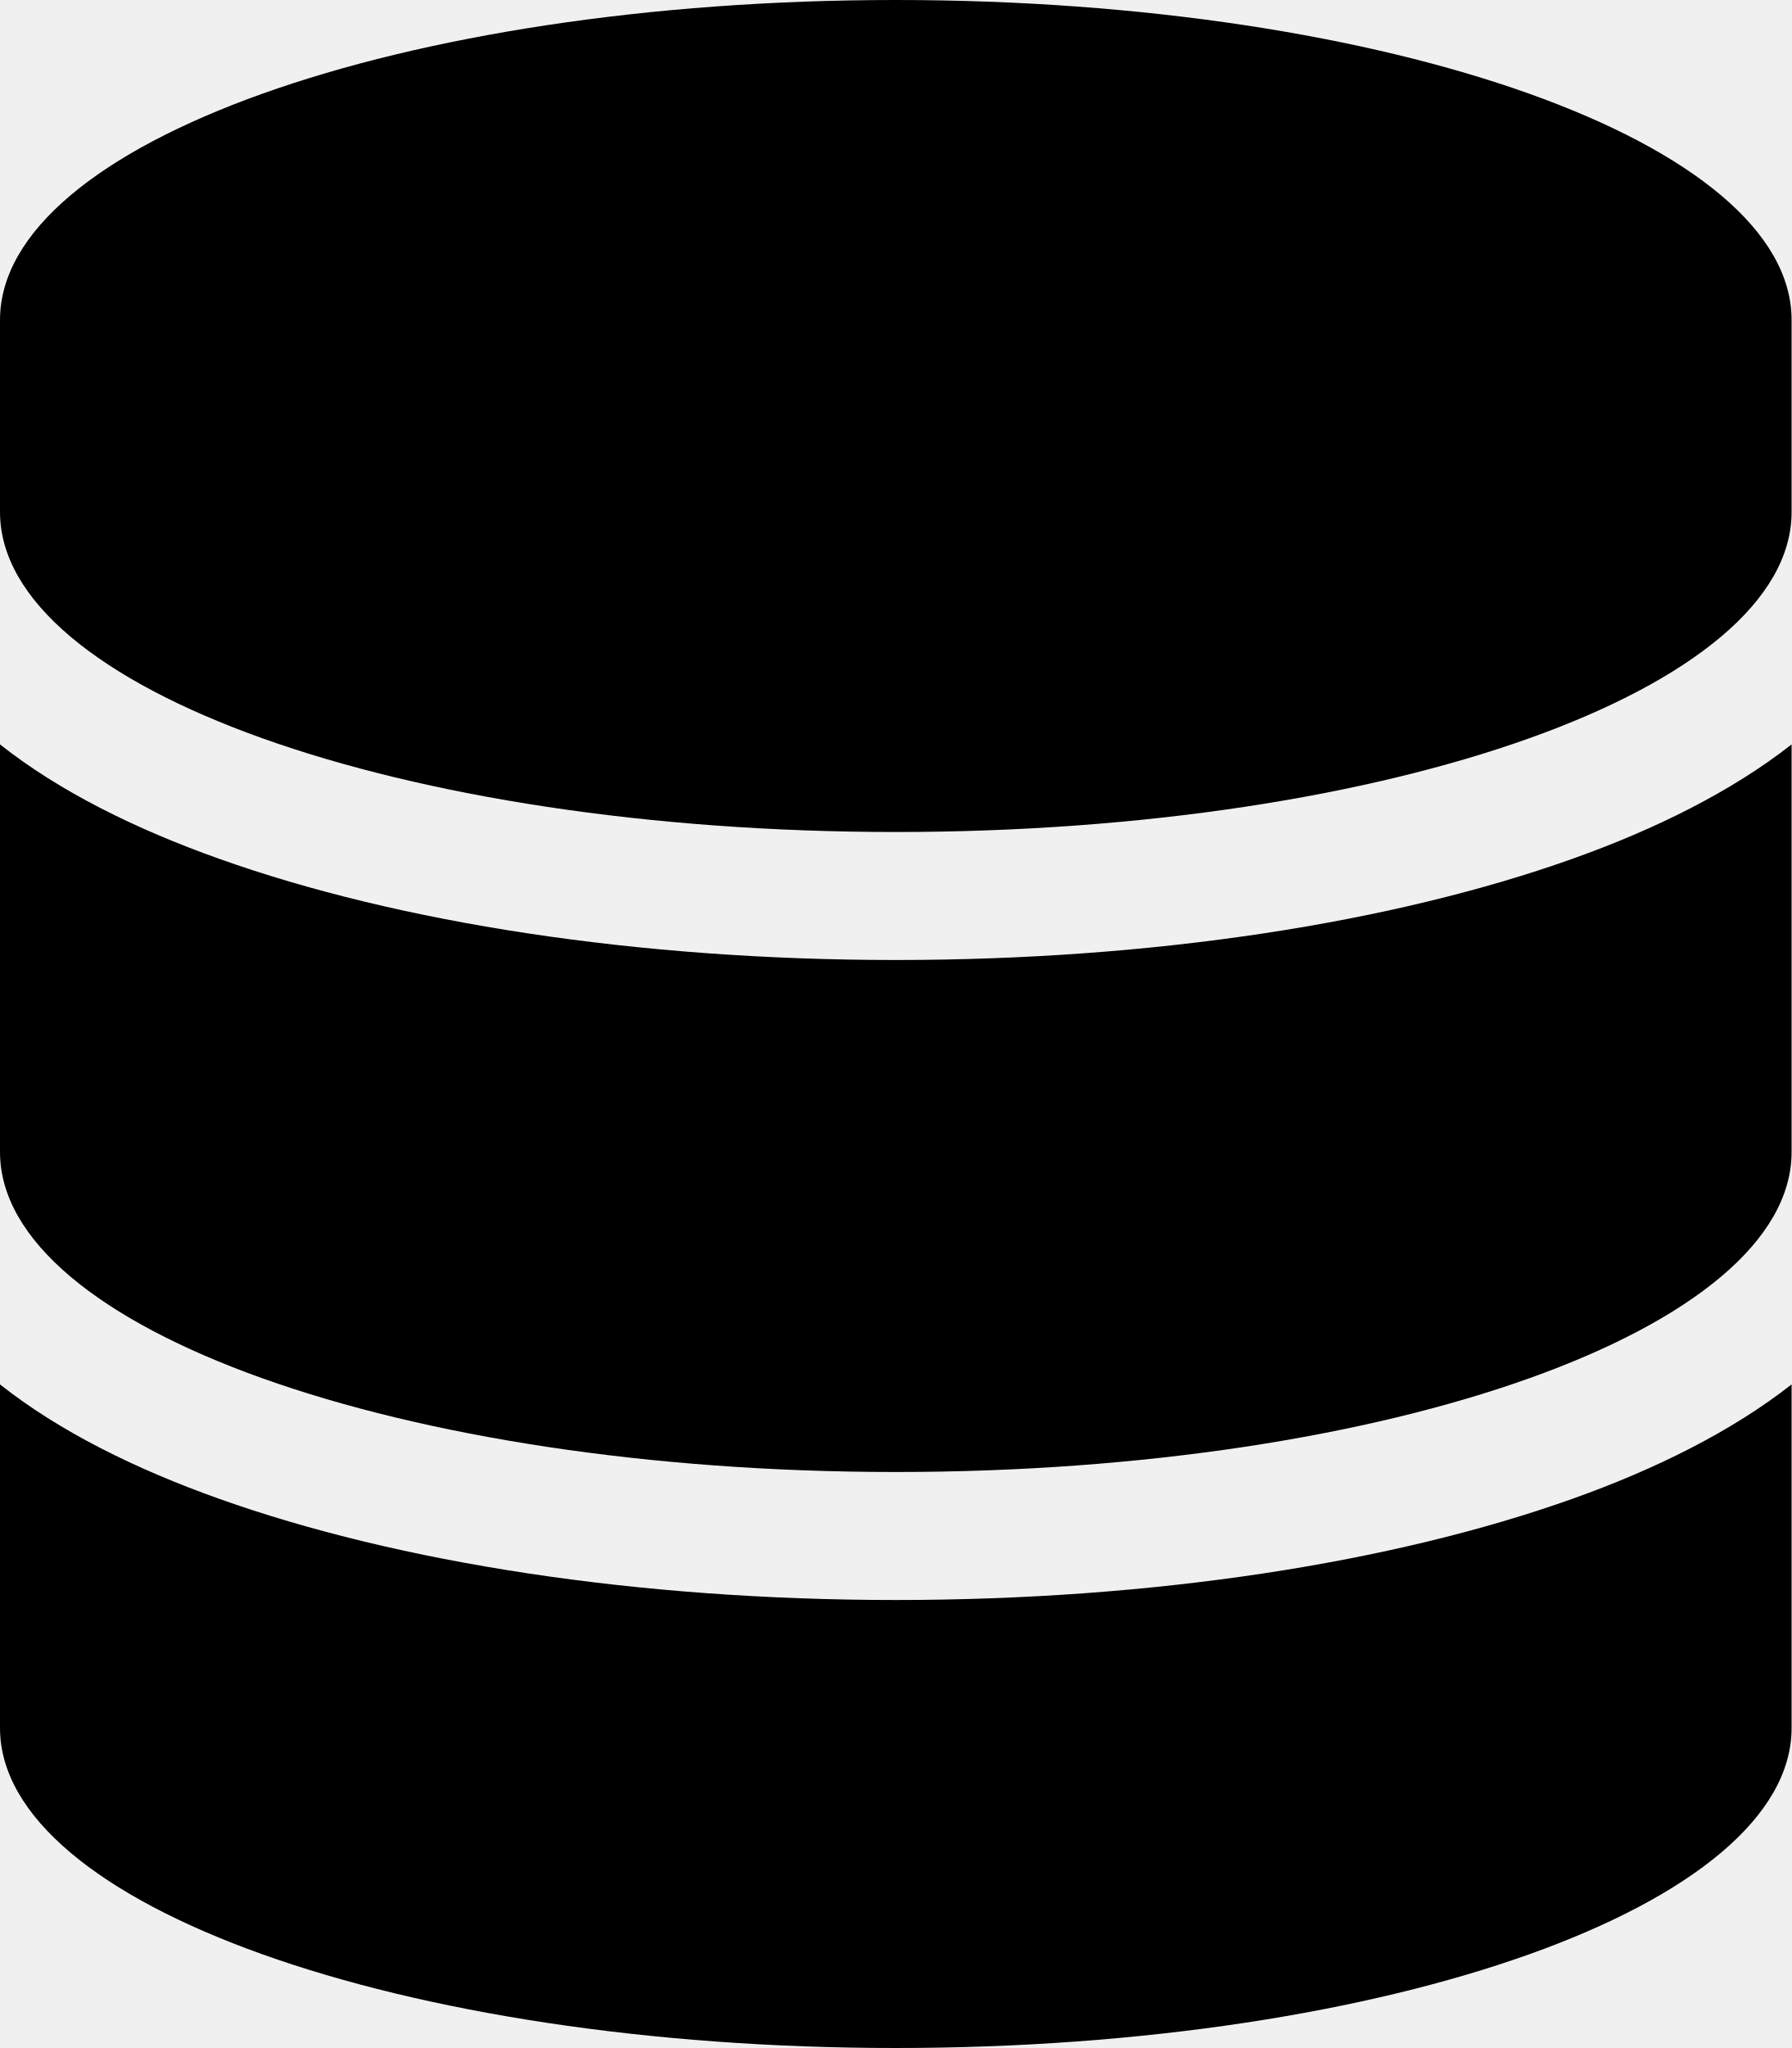
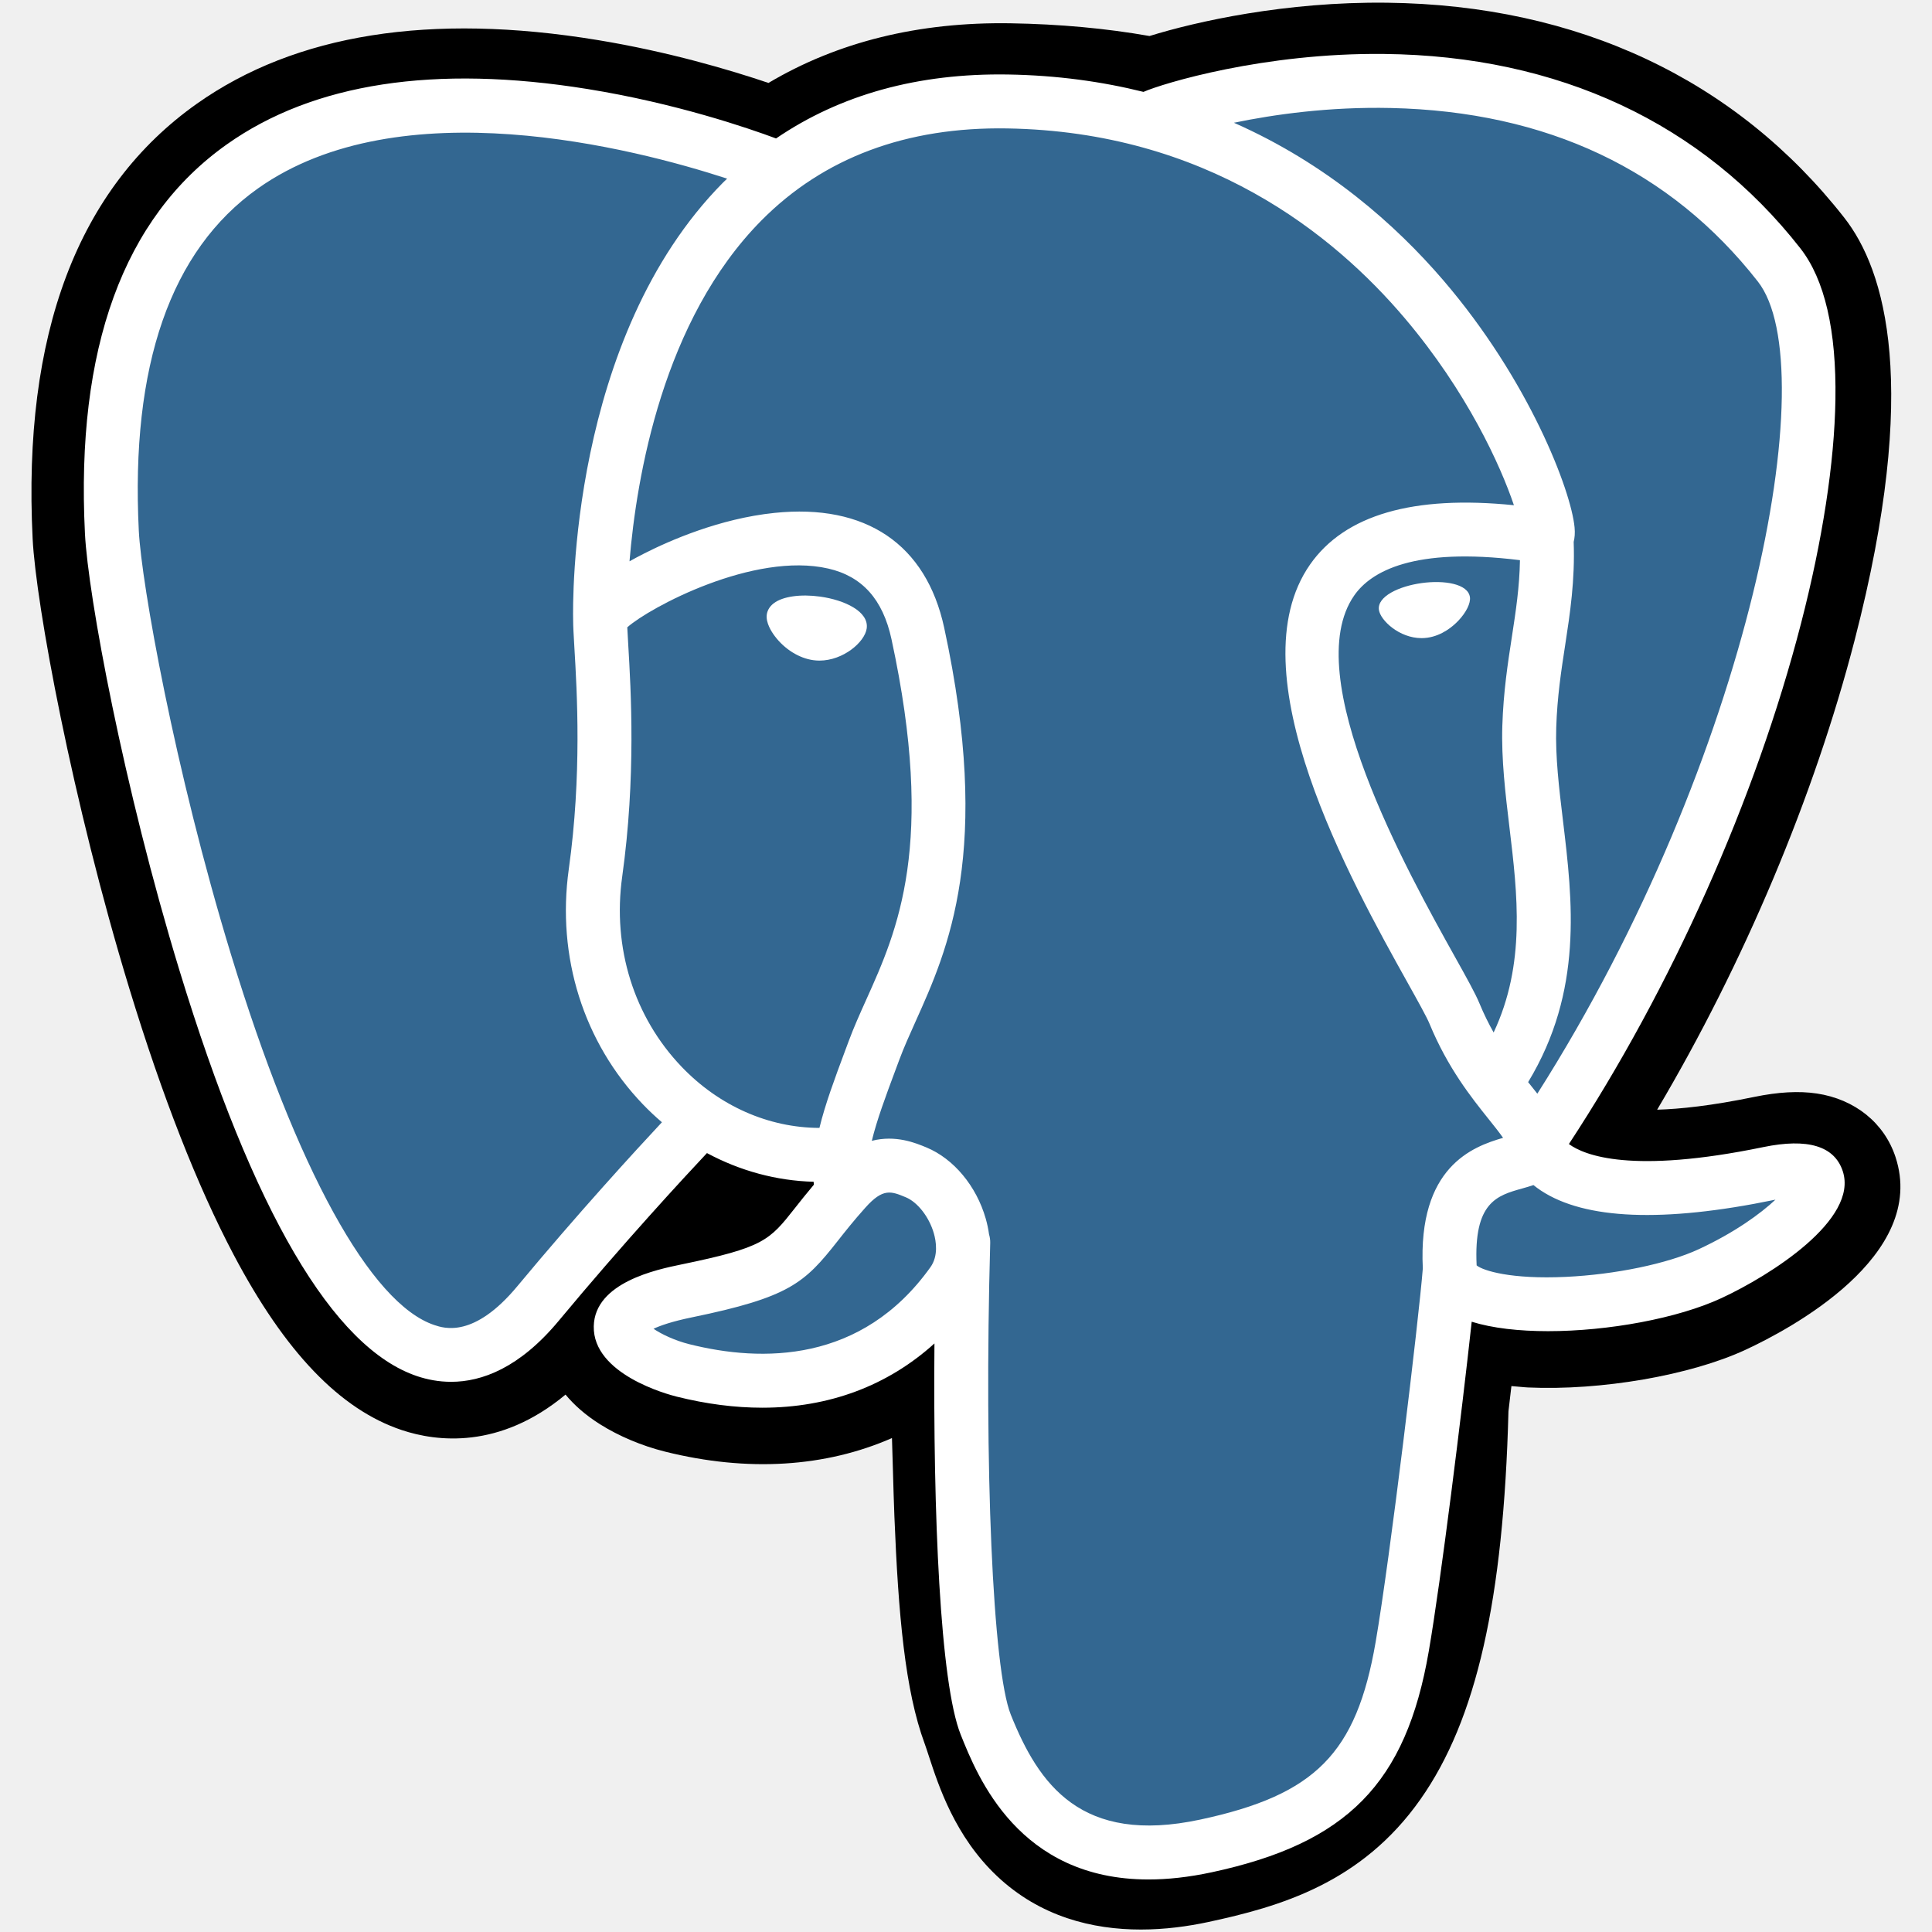
- <svg xmlns="http://www.w3.org/2000/svg" height="1em" viewBox="0 0 448 512">
-   <path d="M448 80v48c0 44.2-100.3 80-224 80S0 172.2 0 128V80C0 35.8 100.3 0 224 0S448 35.8 448 80zM393.2 214.7c20.8-7.4 39.9-16.9 54.8-28.6V288c0 44.2-100.3 80-224 80S0 332.2 0 288V186.1c14.9 11.8 34 21.2 54.8 28.6C99.7 230.7 159.5 240 224 240s124.3-9.3 169.2-25.3zM0 346.1c14.9 11.8 34 21.2 54.8 28.6C99.7 390.7 159.5 400 224 400s124.3-9.3 169.2-25.3c20.8-7.4 39.9-16.9 54.8-28.6V432c0 44.2-100.3 80-224 80S0 476.2 0 432V346.1z" />
+ <svg xmlns="http://www.w3.org/2000/svg" viewBox="-4 0 264 264" version="1.1" preserveAspectRatio="xMidYMid" fill="#000000">
+   <g id="SVGRepo_bgCarrier" stroke-width="0" />
+   <g id="SVGRepo_tracerCarrier" stroke-linecap="round" stroke-linejoin="round" />
+   <g id="SVGRepo_iconCarrier">
+     <g>
+       <path d="M255.008,158.086 C253.473,153.437 249.452,150.199 244.252,149.422 C241.8,149.056 238.992,149.212 235.669,149.897 C229.877,151.092 225.58,151.547 222.444,151.635 C234.281,131.65 243.906,108.86 249.447,87.407 C258.406,52.718 253.619,36.915 248.024,29.767 C233.217,10.848 211.614,0.683 185.552,0.372 C171.649,0.202 159.444,2.947 153.077,4.921 C147.149,3.875 140.775,3.291 134.086,3.183 C121.55,2.983 110.473,5.716 101.008,11.333 C95.767,9.561 87.358,7.063 77.646,5.469 C54.804,1.719 36.394,4.641 22.928,14.154 C6.622,25.672 -0.937,45.684 0.461,73.634 C0.905,82.508 5.869,109.508 13.685,135.114 C18.177,149.832 22.967,162.054 27.922,171.444 C34.949,184.759 42.468,192.6 50.909,195.416 C55.64,196.992 64.236,198.096 73.277,190.567 C74.423,191.954 75.952,193.333 77.981,194.614 C80.558,196.239 83.709,197.567 86.856,198.354 C98.197,201.189 108.82,200.48 117.883,196.506 C117.939,198.118 117.982,199.658 118.018,200.988 C118.079,203.145 118.138,205.26 118.217,207.238 C118.754,220.612 119.664,231.011 122.36,238.287 C122.508,238.688 122.707,239.297 122.917,239.944 C124.262,244.062 126.511,250.956 132.233,256.355 C138.158,261.948 145.325,263.663 151.889,263.663 C155.181,263.663 158.322,263.231 161.077,262.641 C170.897,260.536 182.05,257.33 190.118,245.842 C197.746,234.982 201.454,218.625 202.125,192.851 C202.212,192.123 202.292,191.427 202.369,190.764 C202.422,190.316 202.475,189.859 202.529,189.402 L204.326,189.56 L204.789,189.591 C214.791,190.047 227.021,187.926 234.532,184.437 C240.467,181.683 259.486,171.642 255.008,158.086" fill="#000000"> </path>
+       <path d="M237.906,160.722 C208.166,166.857 206.121,156.788 206.121,156.788 C237.522,110.195 250.648,51.052 239.32,36.577 C208.417,-2.908 154.922,15.766 154.029,16.25 L153.742,16.302 C147.866,15.082 141.291,14.356 133.9,14.235 C120.444,14.014 110.236,17.763 102.49,23.637 C102.49,23.637 7.06,-15.677 11.499,73.081 C12.443,91.963 38.563,215.954 69.717,178.503 C81.104,164.808 92.106,153.229 92.106,153.229 C97.571,156.859 104.113,158.711 110.971,158.046 L111.504,157.594 C111.338,159.294 111.414,160.957 111.717,162.926 C103.691,171.893 106.05,173.467 90.006,176.77 C73.771,180.116 83.308,186.072 89.535,187.629 C97.084,189.517 114.548,192.191 126.348,175.672 L125.878,177.557 C129.022,180.076 131.23,193.94 130.86,206.509 C130.49,219.077 130.243,227.706 132.721,234.446 C135.199,241.186 137.668,256.351 158.76,251.832 C176.383,248.055 185.516,238.268 186.787,221.943 C187.688,210.336 189.729,212.052 189.857,201.675 L191.494,196.763 C193.381,181.03 191.794,175.954 202.651,178.315 L205.29,178.547 C213.282,178.91 223.741,177.261 229.88,174.408 C243.098,168.274 250.938,158.031 237.904,160.722 L237.906,160.722" fill="#336791"> </path>
+       <path d="M108.076,81.525 C105.397,81.152 102.969,81.497 101.741,82.427 C101.05,82.95 100.837,83.556 100.779,83.973 C100.625,85.078 101.4,86.3 101.875,86.93 C103.221,88.714 105.187,89.94 107.133,90.21 C107.415,90.249 107.696,90.268 107.975,90.268 C111.22,90.268 114.171,87.741 114.431,85.876 C114.756,83.54 111.365,81.983 108.076,81.525" fill="#FFFFFF"> </path>
+       <path d="M196.86,81.599 L196.86,81.599 C196.604,79.768 193.346,79.246 190.254,79.676 C187.166,80.106 184.172,81.5 184.422,83.335 C184.623,84.762 187.199,87.198 190.249,87.198 C190.507,87.198 190.767,87.181 191.029,87.144 C193.065,86.862 194.559,85.569 195.268,84.824 C196.35,83.688 196.975,82.422 196.86,81.599" fill="#FFFFFF"> </path>
+       <path d="M247.802,160.025 C246.668,156.596 243.018,155.493 236.954,156.745 C218.949,160.461 212.501,157.887 210.384,156.328 C224.379,135.007 235.892,109.236 242.103,85.191 C245.045,73.801 246.67,63.223 246.803,54.602 C246.95,45.138 245.338,38.184 242.014,33.936 C228.612,16.811 208.942,7.625 185.132,7.373 C168.763,7.189 154.933,11.378 152.252,12.556 C146.606,11.152 140.451,10.29 133.75,10.18 C121.462,9.981 110.84,12.923 102.046,18.919 C98.226,17.498 88.354,14.109 76.281,12.164 C55.409,8.803 38.823,11.35 26.987,19.735 C12.864,29.741 6.344,47.627 7.607,72.894 C8.032,81.396 12.876,107.548 20.52,132.593 C30.582,165.557 41.519,184.218 53.028,188.057 C54.375,188.506 55.929,188.82 57.641,188.82 C61.839,188.82 66.986,186.928 72.341,180.49 C81.236,169.789 89.541,160.822 92.602,157.564 C97.126,159.992 102.096,161.348 107.179,161.484 C107.188,161.617 107.202,161.75 107.214,161.882 C106.194,163.092 105.357,164.152 104.644,165.057 C101.122,169.528 100.389,170.459 89.052,172.793 C85.827,173.459 77.261,175.224 77.136,181.228 C77,187.788 87.261,190.543 88.43,190.835 C92.504,191.855 96.429,192.358 100.172,192.358 C109.275,192.357 117.286,189.366 123.688,183.577 C123.491,206.963 124.466,230.007 127.274,237.028 C129.573,242.776 135.192,256.823 152.938,256.822 C155.542,256.822 158.408,256.519 161.561,255.843 C180.082,251.872 188.125,243.687 191.236,225.64 C192.901,215.995 195.758,192.964 197.102,180.61 C199.938,181.495 203.589,181.9 207.536,181.899 C215.768,181.899 225.267,180.15 231.224,177.385 C237.916,174.277 249.992,166.651 247.802,160.025 L247.802,160.025 Z M203.696,76.545 C203.635,80.192 203.133,83.503 202.601,86.959 C202.028,90.676 201.436,94.519 201.287,99.184 C201.14,103.724 201.707,108.445 202.255,113.009 C203.363,122.228 204.5,131.721 200.099,141.087 C199.415,139.872 198.754,138.546 198.149,137.078 C197.602,135.752 196.414,133.622 194.77,130.674 C188.37,119.198 173.385,92.324 181.056,81.358 C183.341,78.094 189.14,74.738 203.696,76.545 L203.696,76.545 Z M186.052,14.758 C207.386,15.229 224.261,23.21 236.21,38.478 C245.374,50.189 235.283,103.476 206.07,149.447 C205.781,149.08 205.488,148.71 205.184,148.33 C205.063,148.178 204.939,148.024 204.814,147.868 C212.363,135.401 210.887,123.066 209.573,112.13 C209.033,107.642 208.524,103.403 208.653,99.421 C208.787,95.2 209.345,91.581 209.885,88.081 C210.548,83.768 211.223,79.305 211.037,74.044 C211.176,73.492 211.232,72.84 211.159,72.066 C210.684,67.021 204.924,51.922 193.184,38.255 C186.762,30.781 177.397,22.416 164.61,16.774 C170.11,15.634 177.631,14.571 186.052,14.758 L186.052,14.758 Z M66.674,175.778 C60.774,182.872 56.7,181.512 55.36,181.066 C46.629,178.154 36.5,159.702 27.569,130.442 C19.841,105.124 15.325,79.665 14.967,72.526 C13.839,49.948 19.312,34.213 31.235,25.757 C50.639,11.997 82.541,20.233 95.36,24.41 C95.176,24.592 94.984,24.762 94.802,24.947 C73.766,46.191 74.265,82.488 74.317,84.706 C74.315,85.562 74.387,86.774 74.485,88.441 C74.847,94.546 75.521,105.908 73.721,118.775 C72.049,130.732 75.735,142.435 83.832,150.884 C84.67,151.758 85.545,152.58 86.449,153.352 C82.845,157.212 75.012,165.748 66.674,175.778 L66.674,175.778 Z M89.153,145.785 C82.627,138.975 79.663,129.503 81.02,119.796 C82.92,106.203 82.219,94.365 81.842,88.005 C81.789,87.115 81.743,86.335 81.715,85.72 C84.788,82.995 99.029,75.365 109.184,77.692 C113.819,78.753 116.643,81.909 117.817,87.337 C123.893,115.44 118.621,127.153 114.385,136.566 C113.512,138.505 112.687,140.338 111.983,142.234 L111.437,143.7 C110.055,147.406 108.769,150.852 107.972,154.124 C101.034,154.103 94.285,151.14 89.153,145.785 L89.153,145.785 Z M90.218,183.685 C88.192,183.179 86.37,182.3 85.301,181.571 C86.194,181.15 87.783,180.579 90.539,180.012 C103.876,177.266 105.936,175.328 110.434,169.617 C111.465,168.308 112.634,166.823 114.253,165.015 C114.253,165.014 114.254,165.014 114.255,165.013 C116.666,162.313 117.769,162.771 119.769,163.601 C121.39,164.272 122.969,166.303 123.609,168.539 C123.912,169.595 124.252,171.6 123.139,173.159 C113.743,186.315 100.051,186.146 90.218,183.685 L90.218,183.685 Z M160.017,248.637 C143.701,252.133 137.924,243.808 134.117,234.291 C131.66,228.147 130.452,200.44 131.309,169.844 C131.32,169.437 131.262,169.043 131.15,168.674 C131.052,167.96 130.902,167.238 130.694,166.512 C129.42,162.06 126.315,158.336 122.59,156.792 C121.11,156.179 118.394,155.054 115.13,155.889 C115.826,153.021 117.033,149.782 118.342,146.275 L118.891,144.8 C119.509,143.137 120.285,141.414 121.105,139.59 C125.538,129.742 131.609,116.253 125.02,85.78 C122.552,74.366 114.31,68.792 101.816,70.087 C94.325,70.862 87.473,73.884 84.055,75.617 C83.32,75.989 82.648,76.349 82.02,76.699 C82.974,65.199 86.578,43.707 100.061,30.11 C108.549,21.549 119.854,17.321 133.628,17.549 C160.769,17.993 178.172,31.921 187.994,43.528 C196.458,53.529 201.041,63.604 202.87,69.037 C189.115,67.639 179.76,70.354 175.018,77.134 C164.701,91.882 180.662,120.506 188.333,134.263 C189.74,136.784 190.954,138.963 191.336,139.889 C193.834,145.943 197.068,149.985 199.429,152.935 C200.153,153.839 200.855,154.716 201.389,155.482 C197.223,156.683 189.74,159.458 190.422,173.329 C189.872,180.289 185.961,212.875 183.974,224.388 C181.351,239.598 175.754,245.263 160.017,248.637 L160.017,248.637 Z M228.121,170.701 C223.861,172.678 216.732,174.162 209.96,174.48 C202.479,174.83 198.672,173.642 197.776,172.911 C197.355,164.267 200.573,163.364 203.978,162.408 C204.513,162.257 205.035,162.111 205.539,161.935 C205.852,162.19 206.195,162.443 206.571,162.691 C212.583,166.659 223.306,167.087 238.445,163.962 C238.5,163.951 238.556,163.94 238.611,163.929 C236.569,165.838 233.075,168.4 228.121,170.701 L228.121,170.701 Z" fill="#FFFFFF"> </path>
+     </g>
+   </g>
</svg>
